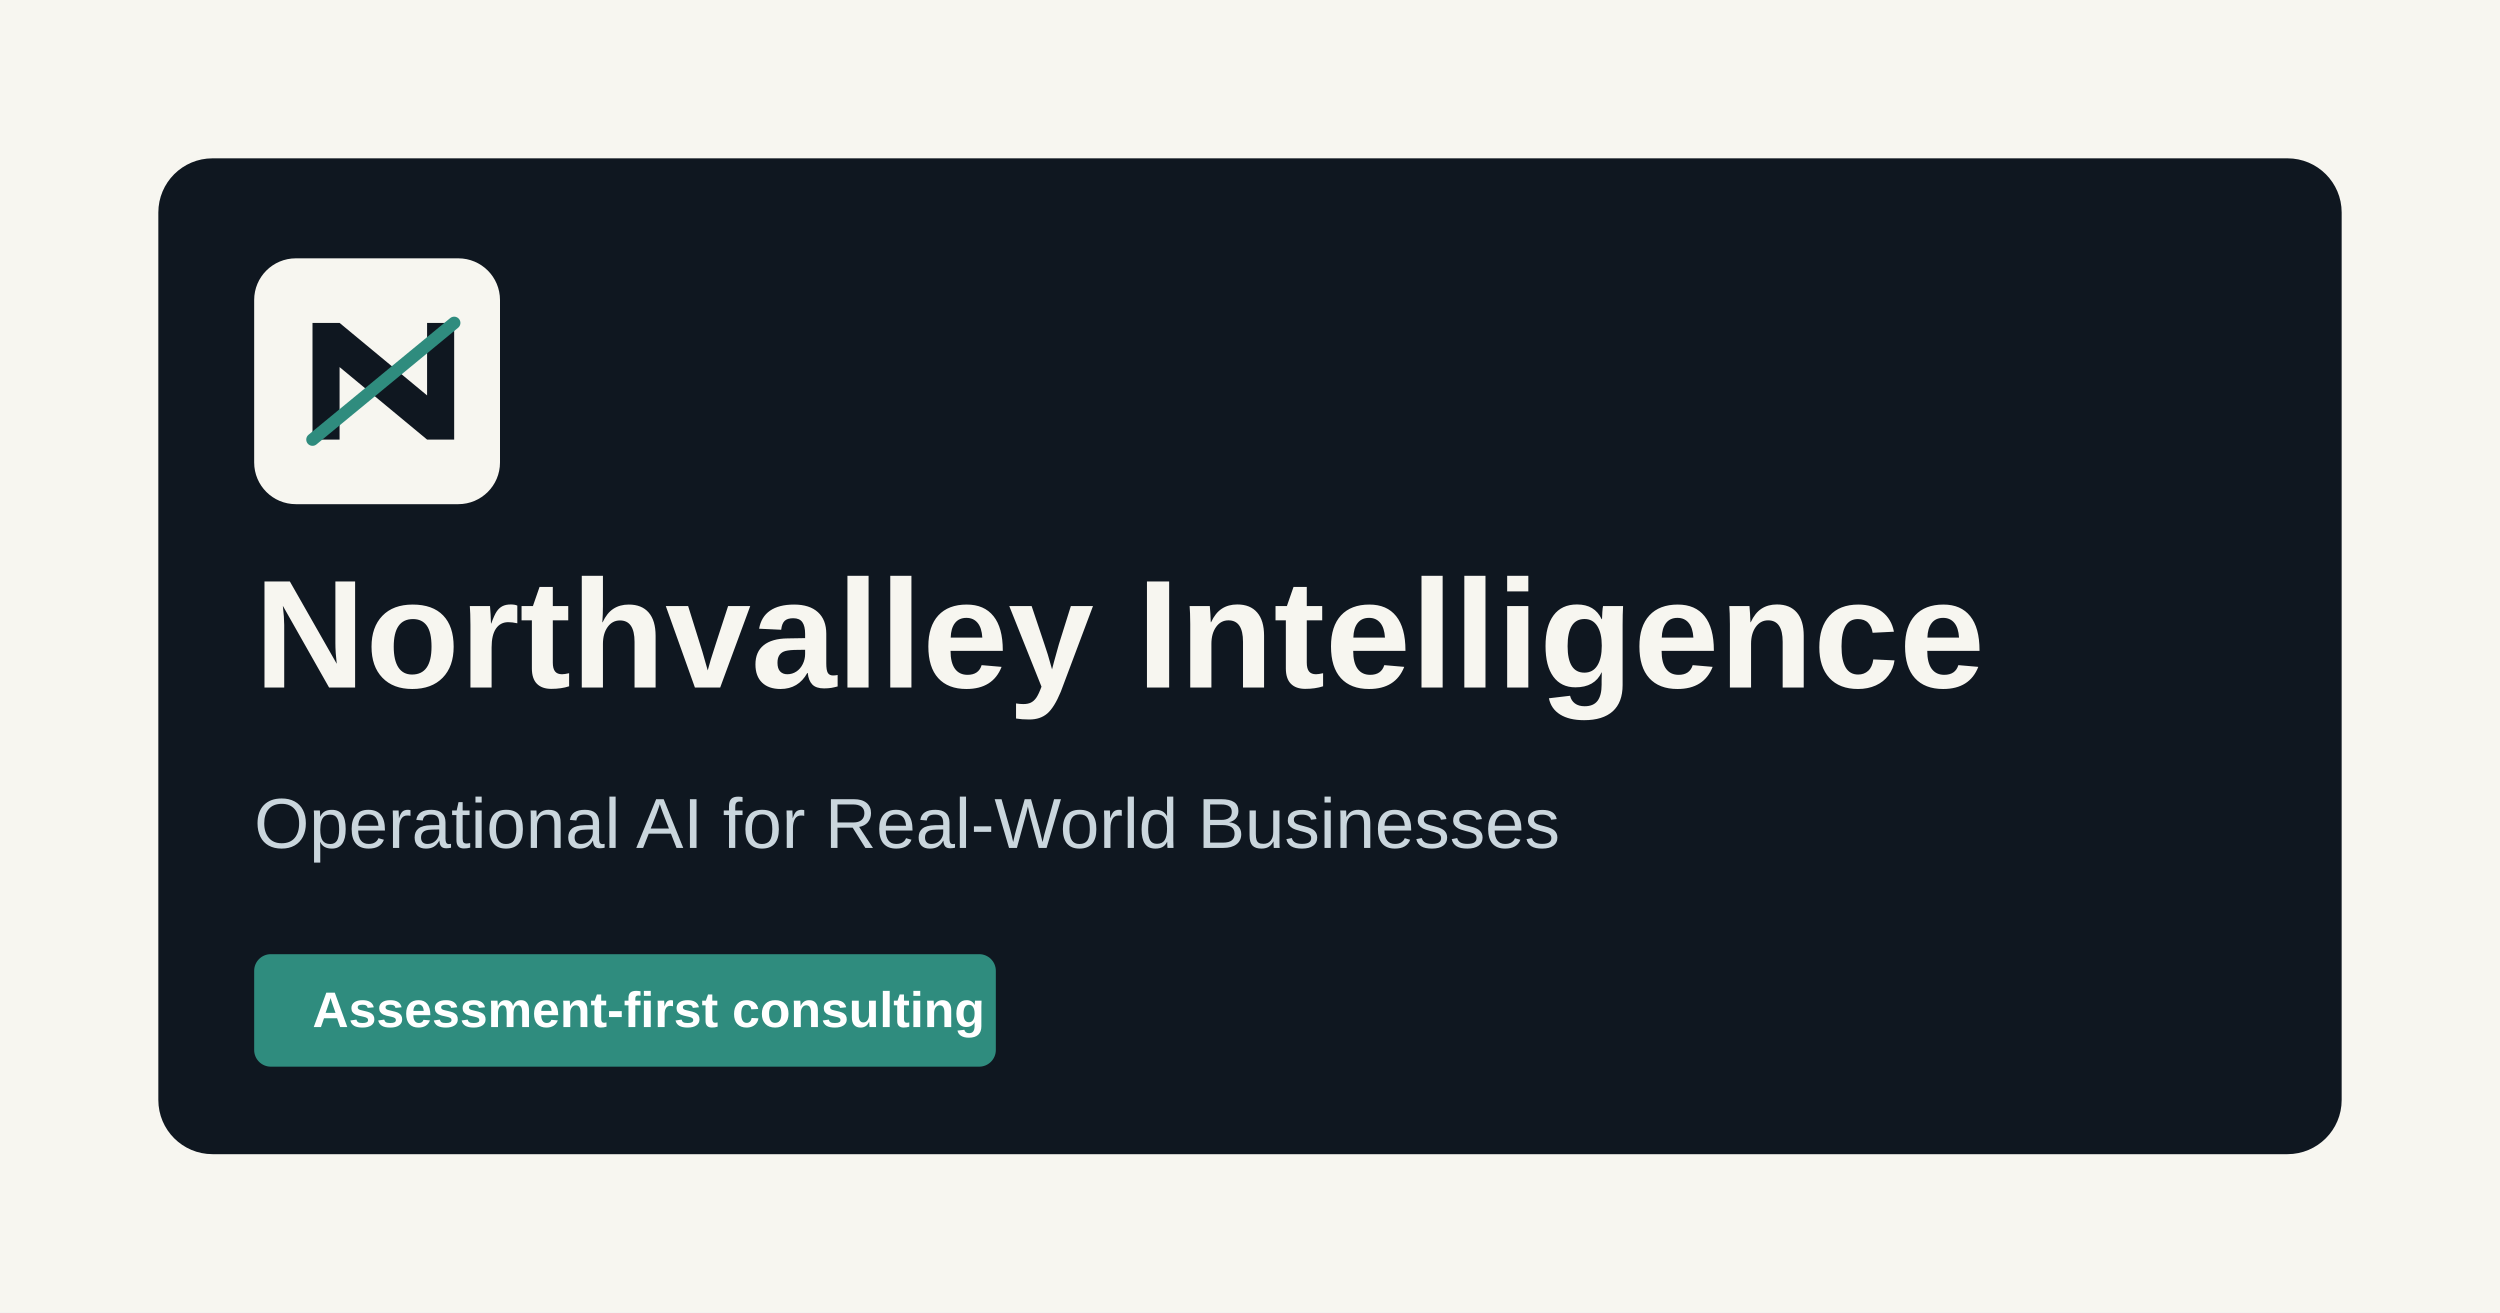
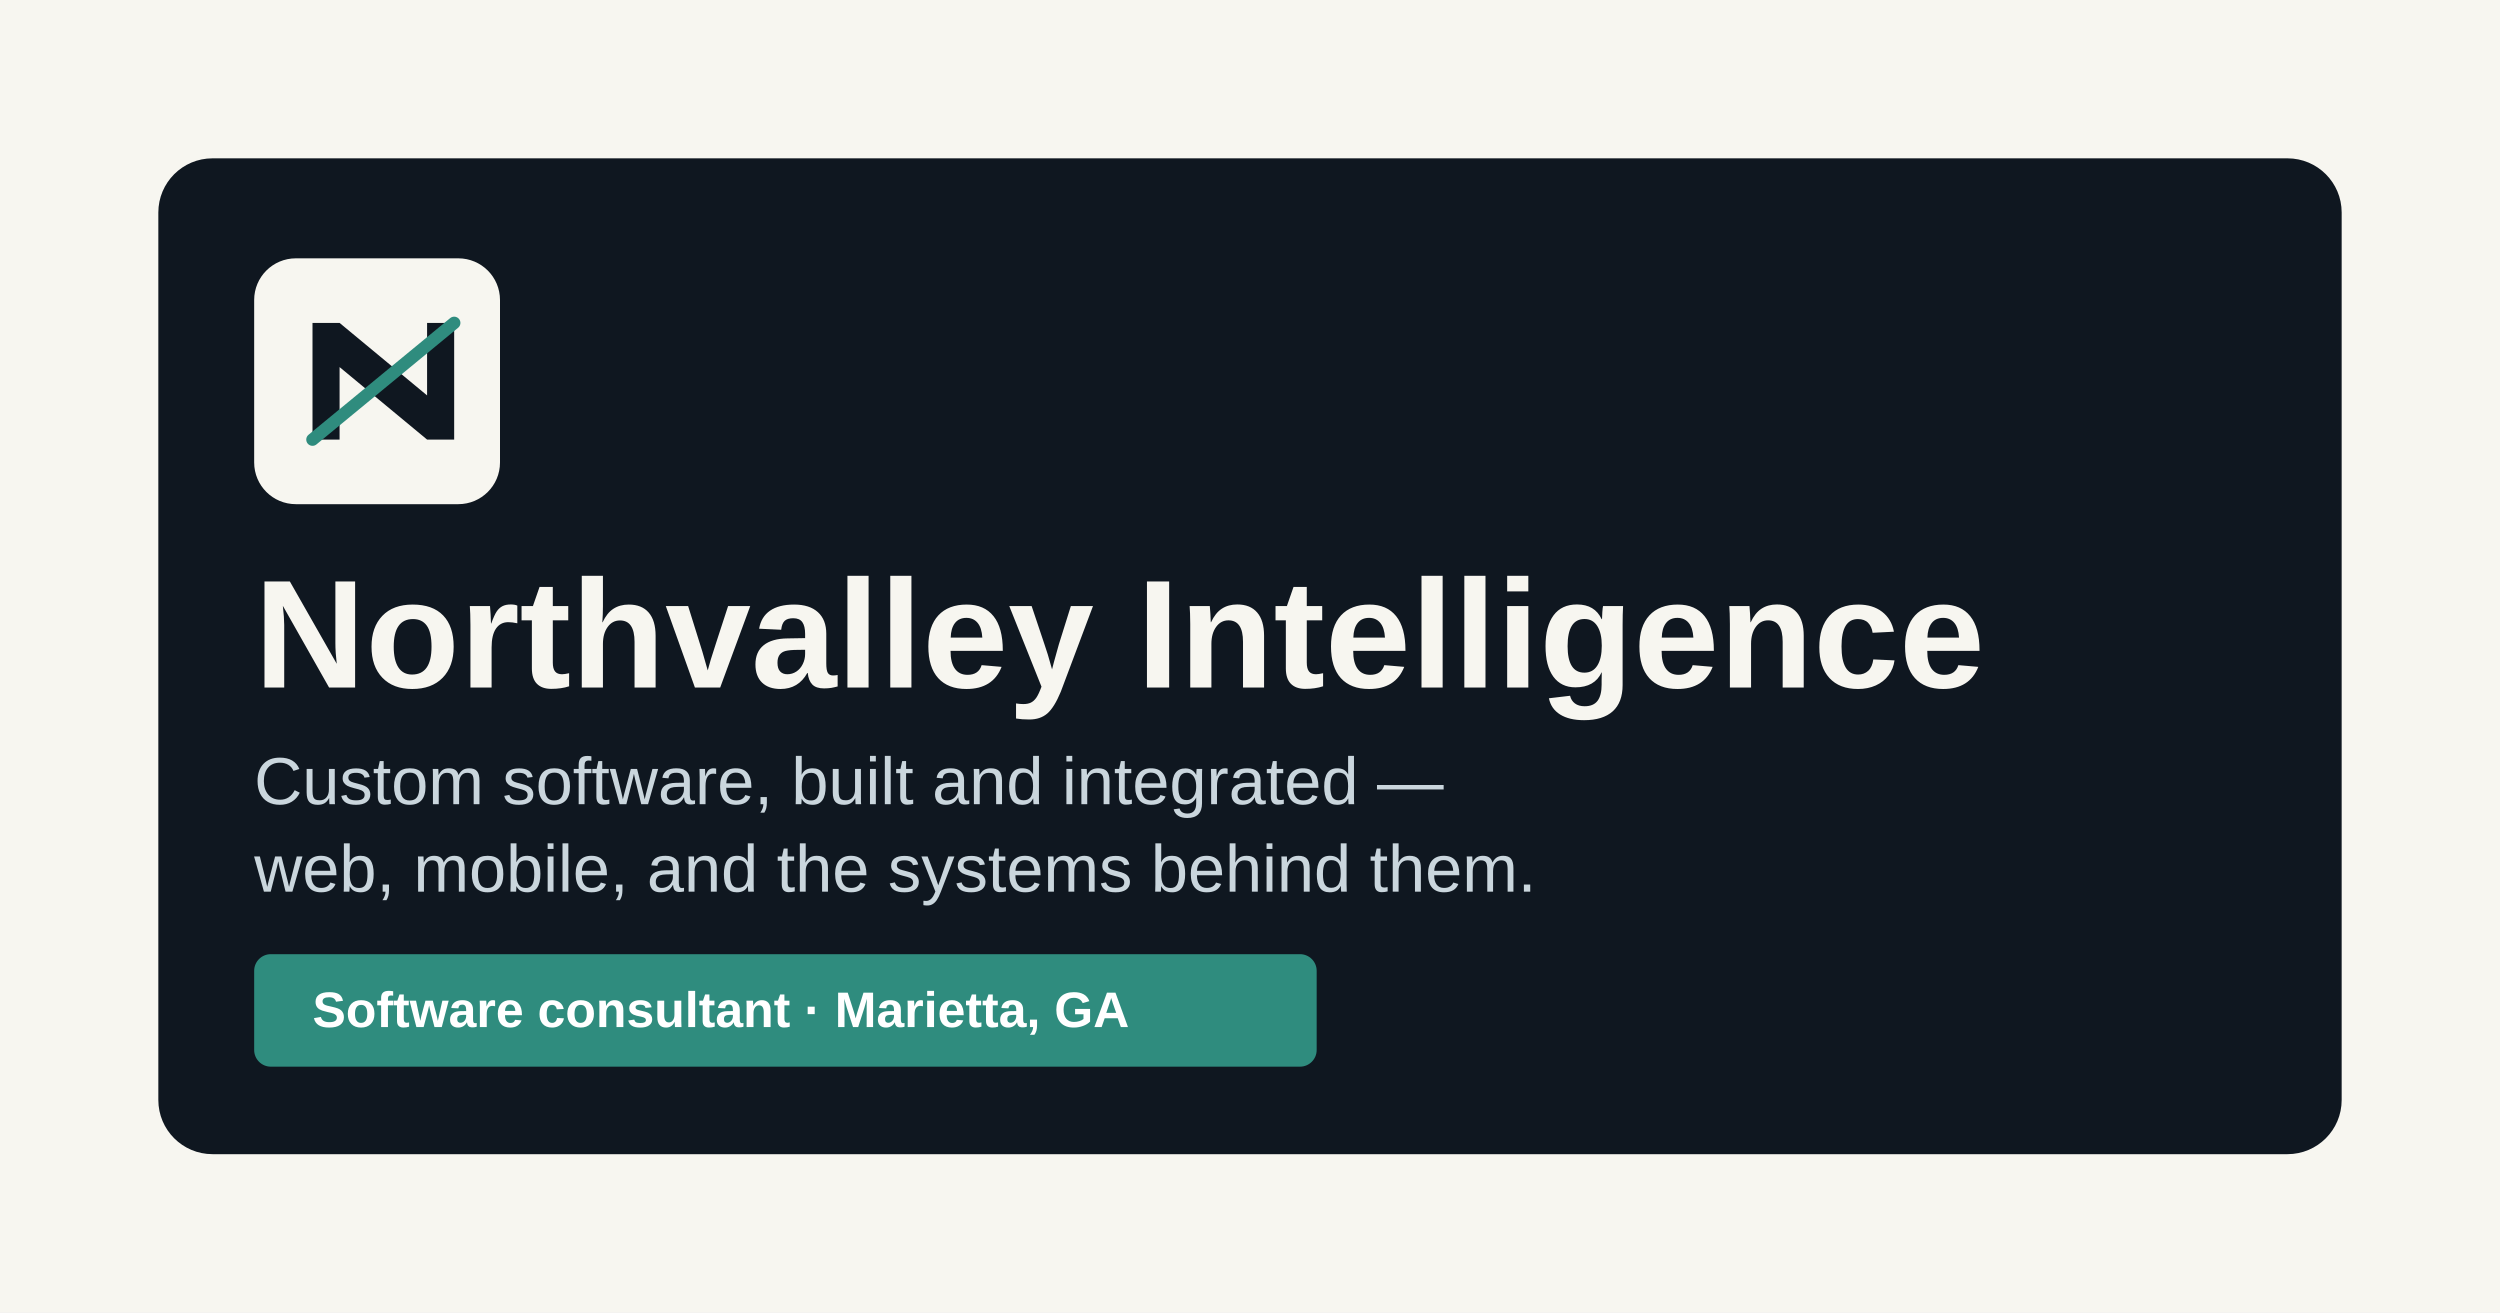
<svg xmlns="http://www.w3.org/2000/svg" width="1200" height="630" viewBox="0 0 1200 630" fill="none">
  <rect width="1200" height="630" fill="#F7F6F0" />
  <rect x="76" y="76" width="1048" height="478" rx="26" fill="#0F1720" />
  <rect x="122" y="124" width="118" height="118" rx="20" fill="#F7F6F0" />
  <path d="M150 211V155H163L205 189.8V155H218V211H205L163 176.2V211H150Z" fill="#0F1720" />
  <path d="M150 211L218 155" stroke="#2F8C7E" stroke-width="6" stroke-linecap="round" />
  <text x="122" y="330" fill="#F7F6F0" font-family="Arial, sans-serif" font-size="74" font-weight="800">Northvalley Intelligence</text>
-   <text x="122" y="407" fill="#CAD6DD" font-family="Arial, sans-serif" font-size="34">Operational AI for Real-World Businesses</text>
-   <rect x="122" y="458" width="356" height="54" rx="8" fill="#2F8C7E" />
-   <text x="150" y="493" fill="#FFFFFF" font-family="Arial, sans-serif" font-size="24" font-weight="700">Assessment-first consulting</text>
+   <text x="122" y="386" fill="#CAD6DD" font-family="Arial, sans-serif" font-size="32">Custom software, built and integrated —</text>
+   <text x="122" y="428" fill="#CAD6DD" font-family="Arial, sans-serif" font-size="32">web, mobile, and the systems behind them.</text>
+   <rect x="122" y="458" width="510" height="54" rx="8" fill="#2F8C7E" />
+   <text x="150" y="493" fill="#FFFFFF" font-family="Arial, sans-serif" font-size="24" font-weight="700">Software consultant · Marietta, GA</text>
</svg>
